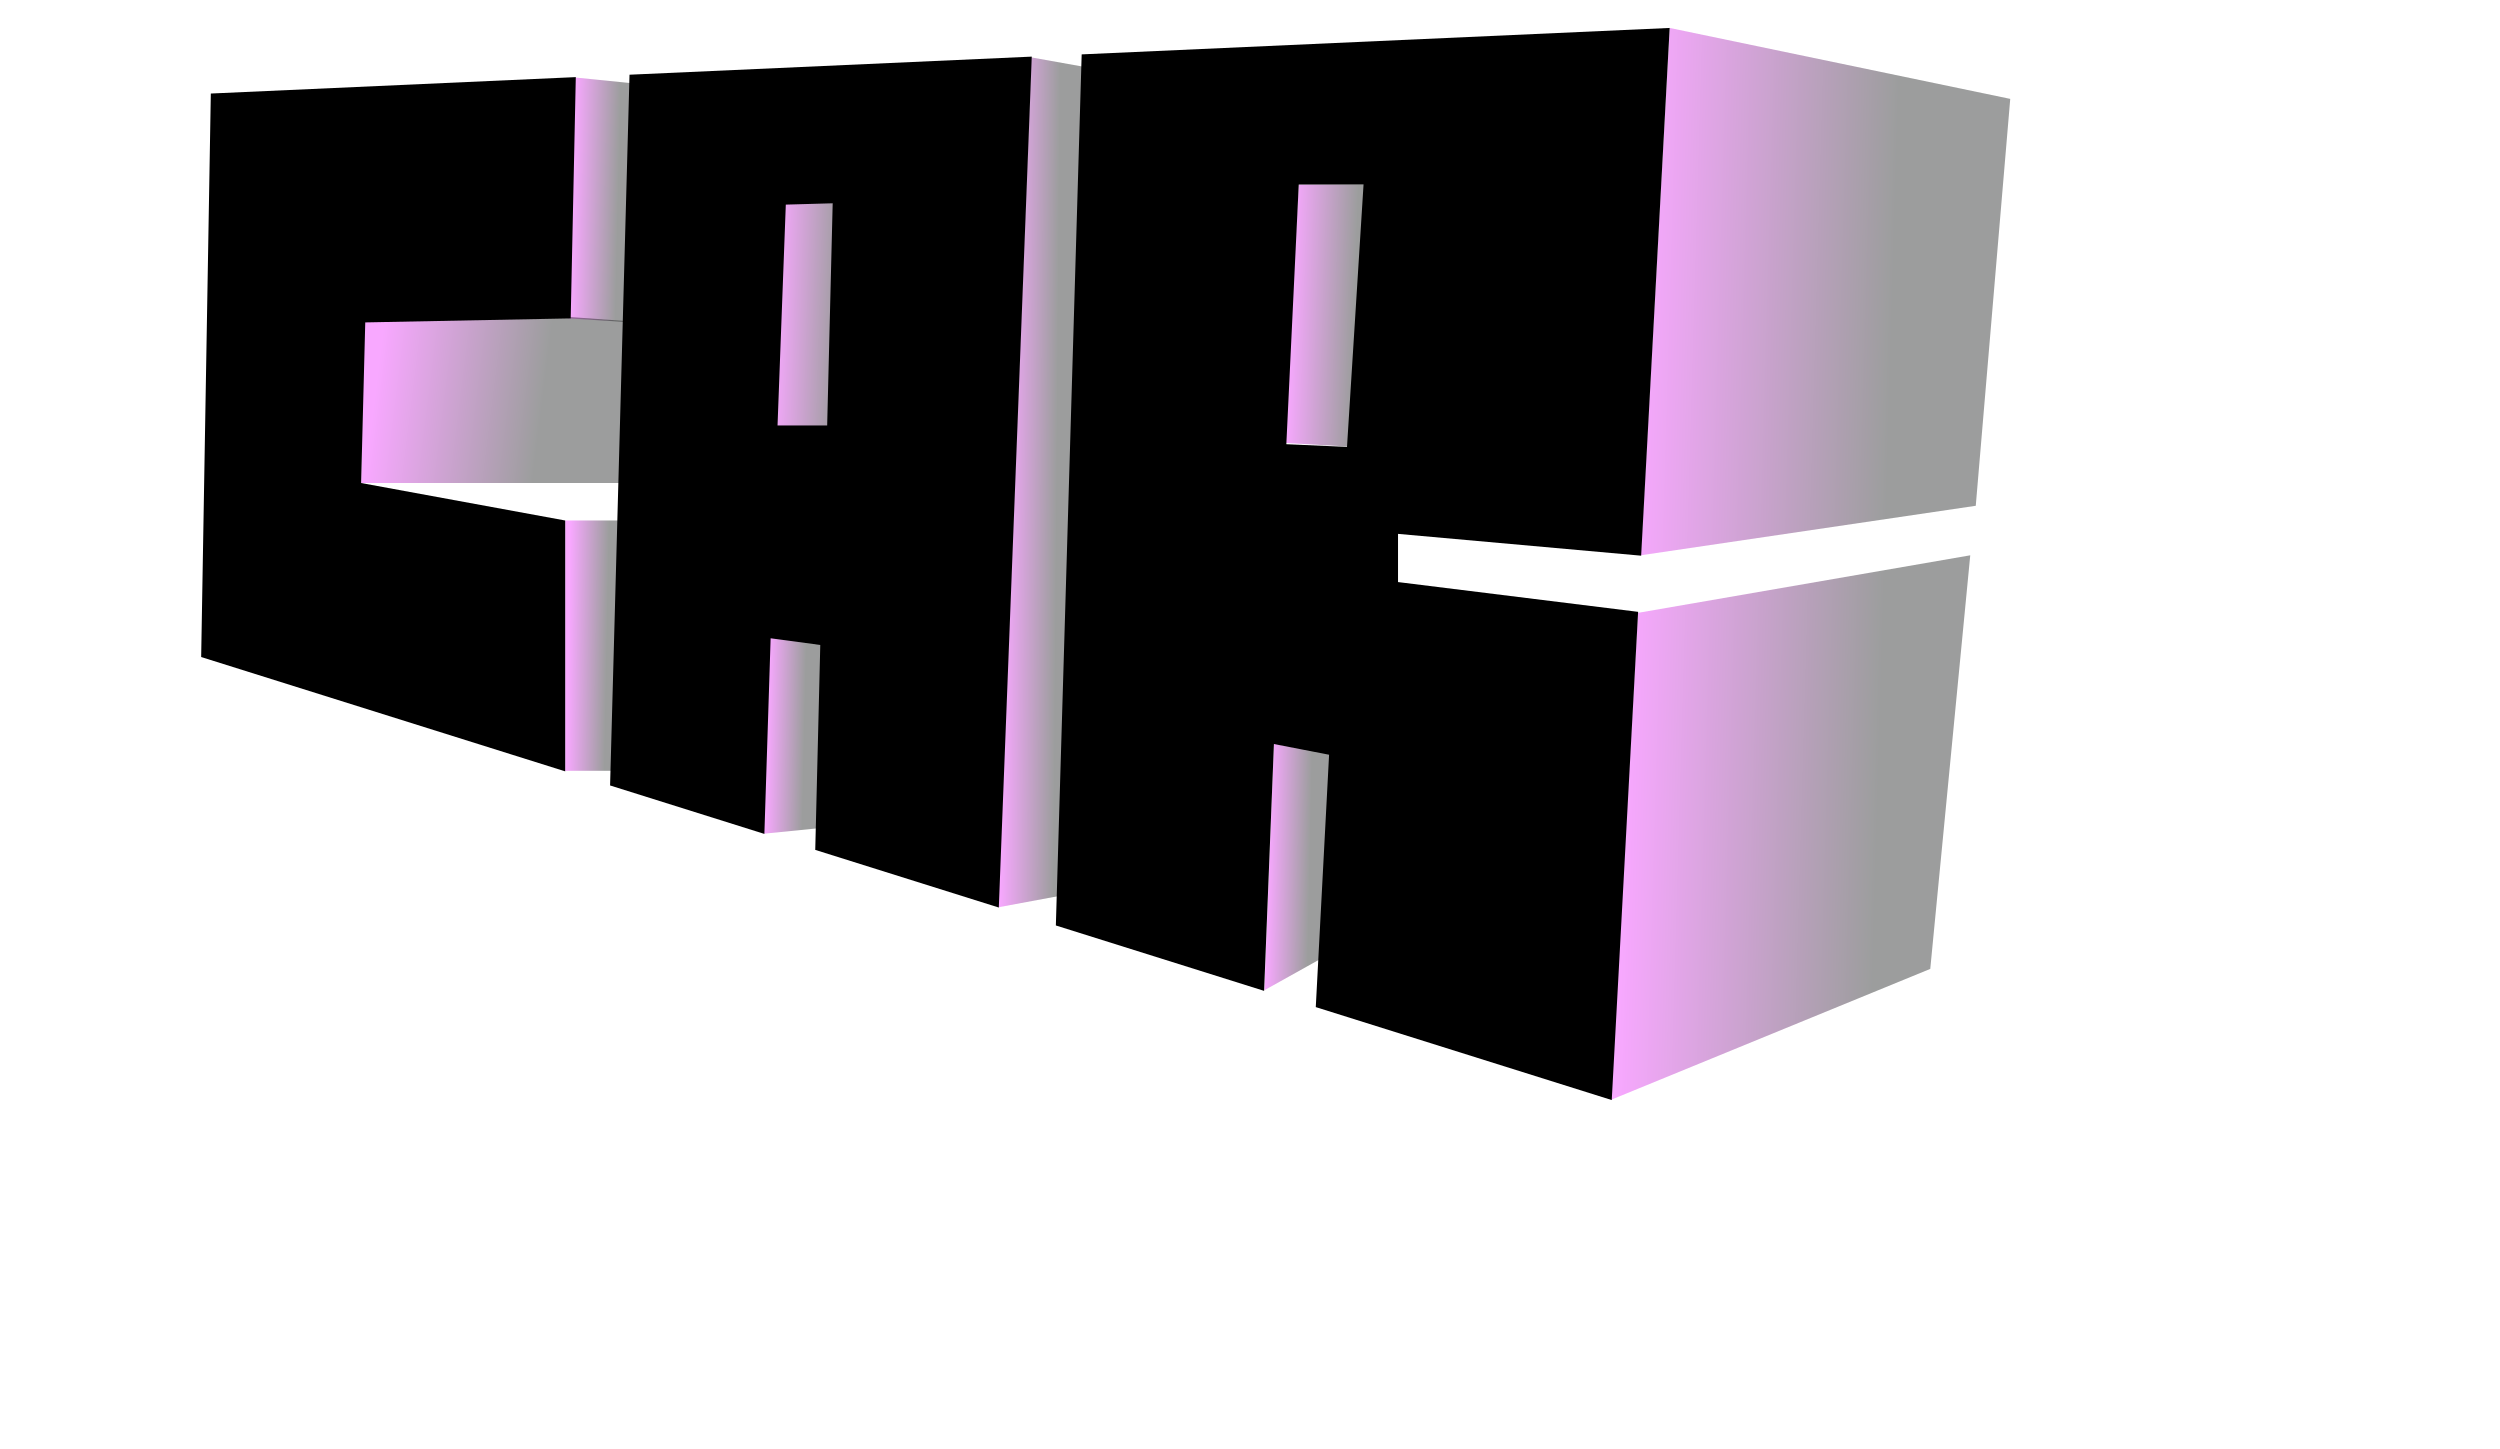
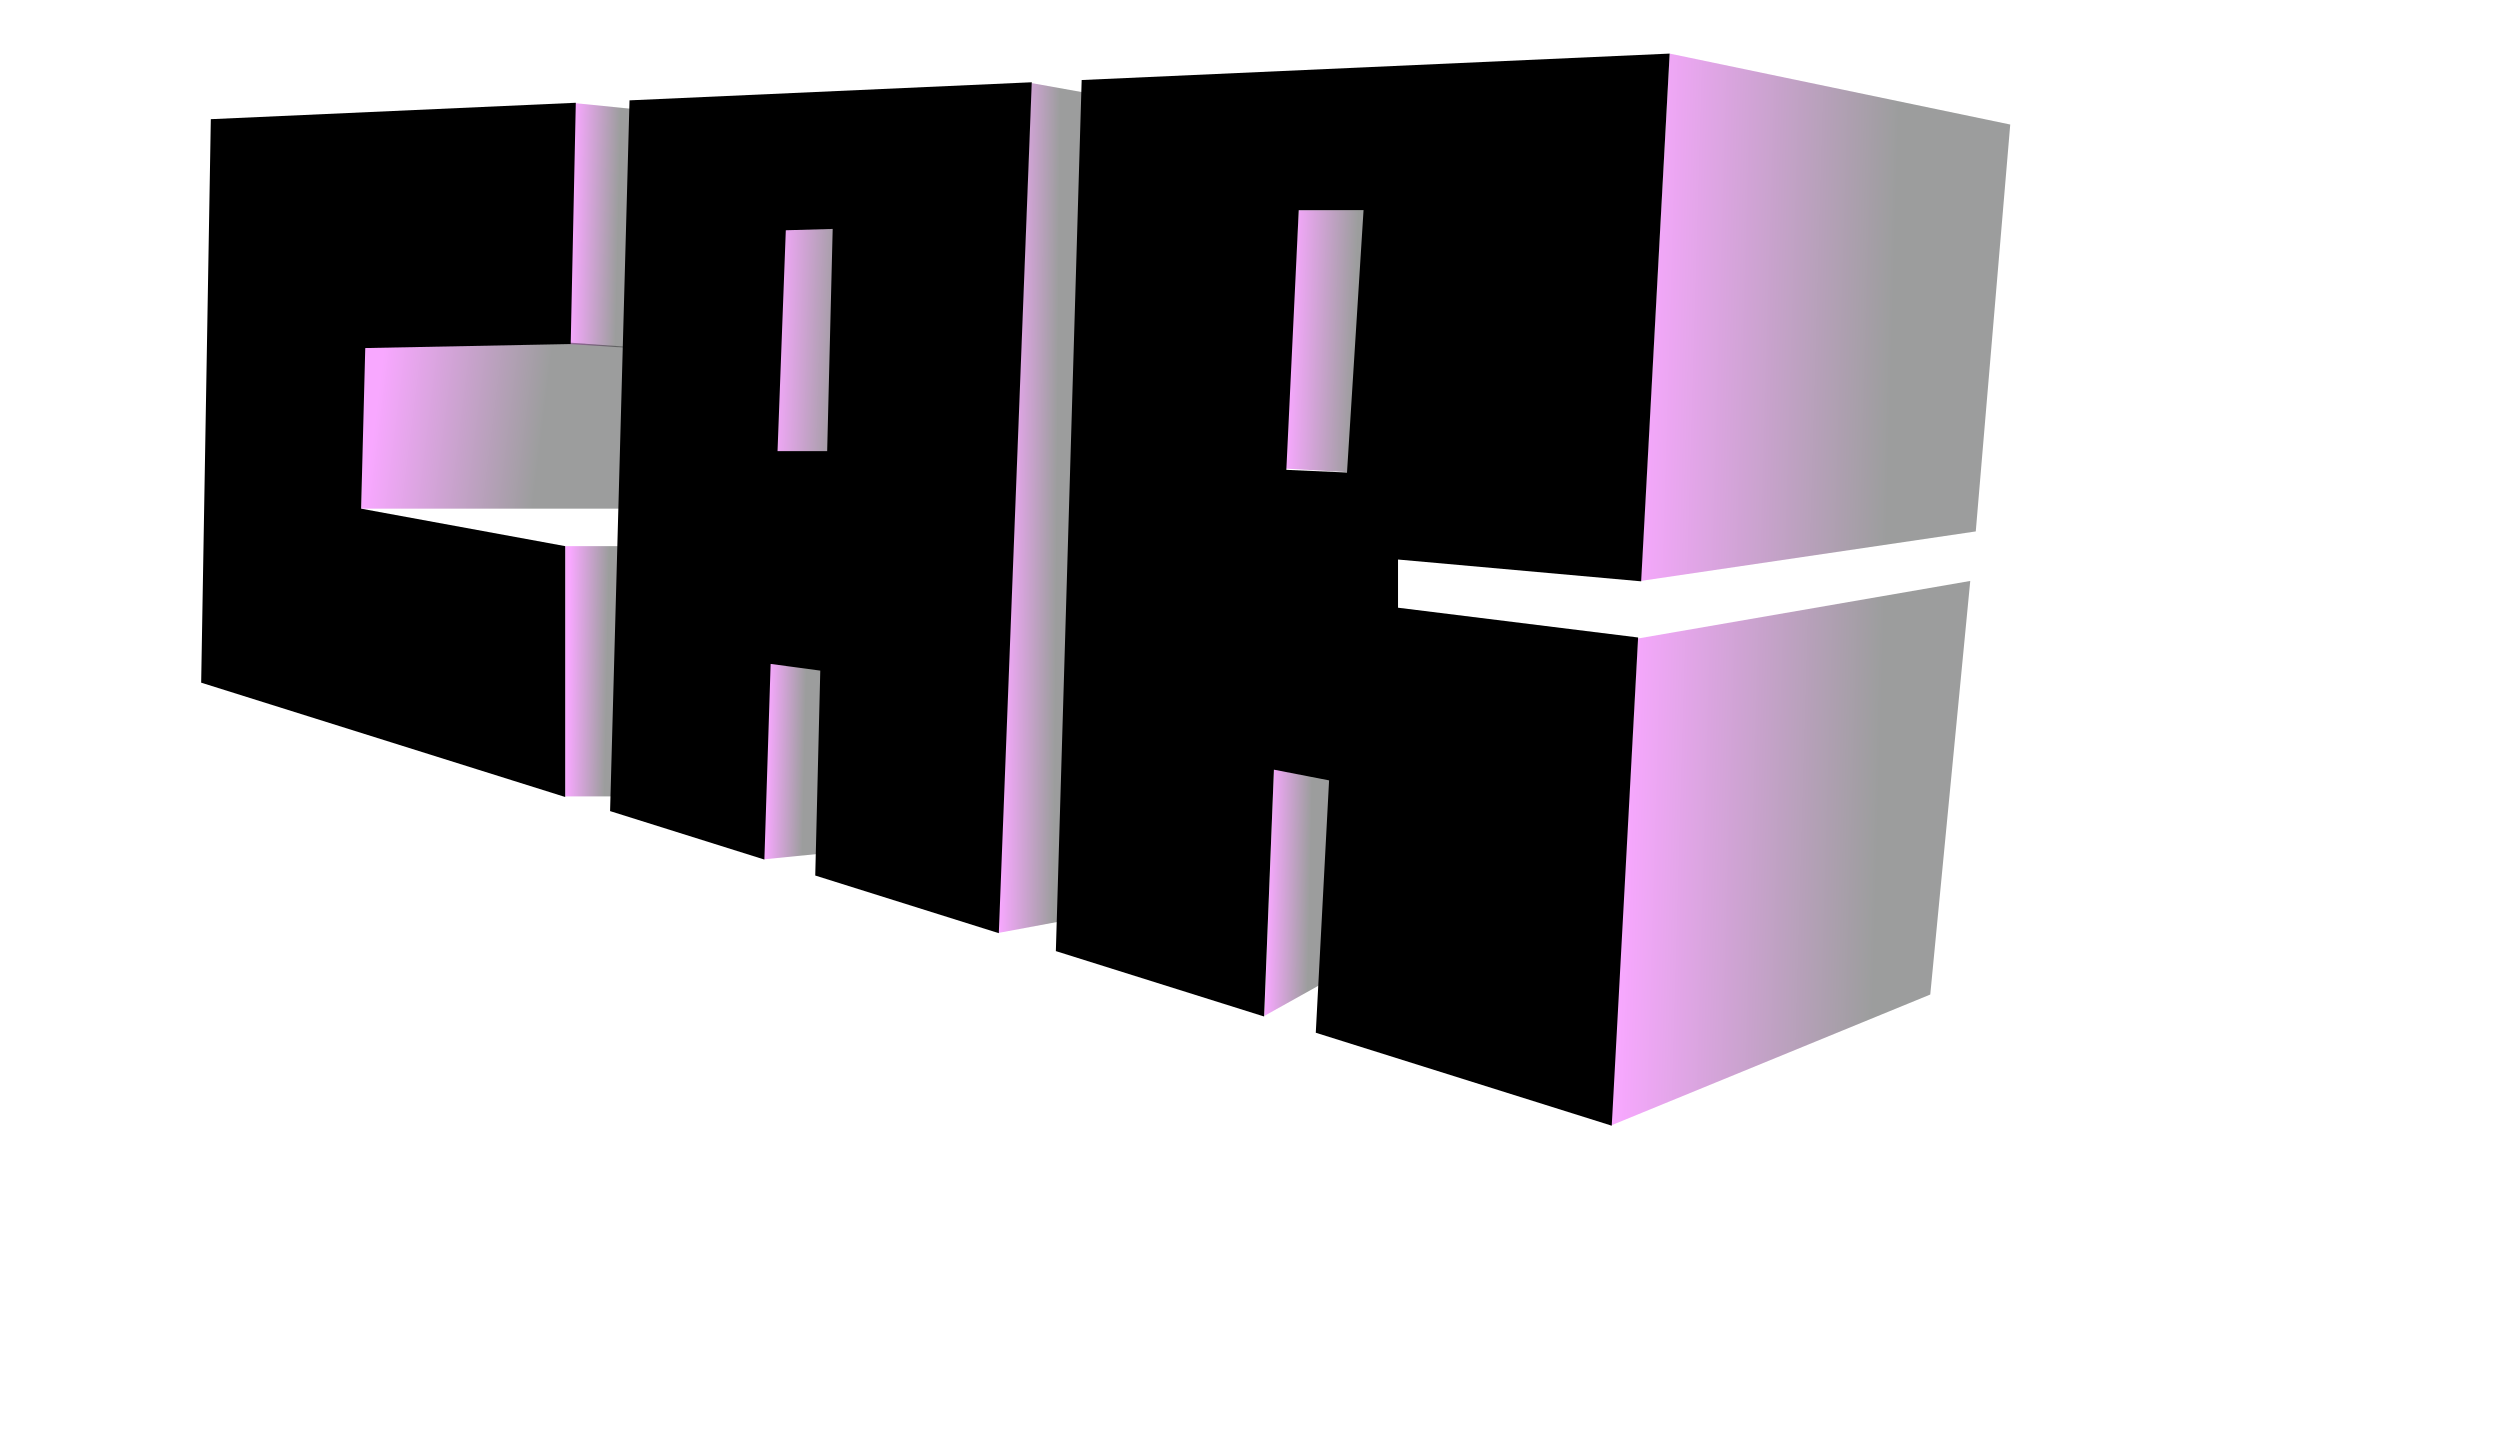
<svg xmlns="http://www.w3.org/2000/svg" width="780" height="452" viewBox="0 0 780 452" fill="none">
-   <path d="M627.195 30.852L520.934 8.719L511.899 173.254L616.439 157.803L627.195 30.852Z" fill="url(#paint0_linear_8007_374)" fill-opacity="0.4" />
-   <path d="M614.719 173.254L511.039 191.211L502.435 343.219L602.243 302.294L614.719 173.254Z" fill="url(#paint1_linear_8007_374)" fill-opacity="0.4" />
-   <path d="M411.661 299.37L394.453 308.975L397.465 232.136L396.604 231.301L415.103 234.642L411.661 299.37Z" fill="url(#paint2_linear_8007_374)" fill-opacity="0.4" />
-   <path d="M432.742 57.578H405.208L400.476 138.176L422.417 139.428L432.742 57.578Z" fill="url(#paint3_linear_8007_374)" fill-opacity="0.4" />
-   <path d="M271.844 57.996H244.311L239.579 138.594L261.519 139.846L271.844 57.996Z" fill="url(#paint4_linear_8007_374)" fill-opacity="0.4" />
-   <path d="M255.066 258.444L238.288 260.114L239.149 194.968L238.288 194.133L256.787 197.474L255.066 258.444Z" fill="url(#paint5_linear_8007_374)" fill-opacity="0.4" />
-   <path d="M331.643 279.324L311.423 283.082L321.748 17.904L338.096 20.828L331.643 279.324Z" fill="url(#paint6_linear_8007_374)" fill-opacity="0.4" />
-   <path d="M200 26.258L179.35 24.17L177.199 99.338L196.988 100.591L200 26.258Z" fill="url(#paint7_linear_8007_374)" fill-opacity="0.4" />
-   <path d="M195.268 162.395H176.339V240.486H191.826L195.268 162.395Z" fill="url(#paint8_linear_8007_374)" fill-opacity="0.4" />
-   <path d="M195.268 150.703H112.668L113.529 100.173L178.06 98.92L195.268 100.173V150.703Z" fill="url(#paint9_linear_8007_374)" fill-opacity="0.4" />
-   <path d="M512.039 173.375L436.183 166.572V181.606L511.093 190.897L502.865 343.219L410.522 314.216L414.673 235.478L397.465 232.137L394.398 309.151L329.427 288.745L337.483 16.966L520.933 8.719L512.039 173.375ZM311.631 283.155L254.358 265.167L255.927 201.233L240.439 199.146L238.486 260.183L190.345 245.062L196.41 23.309L321.912 17.666L311.631 283.155ZM178.059 99.339L113.959 100.591L112.668 150.704L176.339 162.396V240.663L62.764 204.992L65.776 29.182L179.649 24.061L178.059 99.339ZM405.209 57.578L401.337 138.593L420.265 139.429L425.427 57.578H405.209ZM245.172 63.842L242.591 132.747H258.078L259.799 63.425L245.172 63.842Z" fill="black" />
+   <path d="M627.195 38.852L520.934 16.719L511.899 181.254L616.439 165.803L627.195 38.852Z" fill="url(#paint0_linear_8007_374)" fill-opacity="0.4" />
+   <path d="M614.719 181.254L511.039 199.211L502.435 351.219L602.243 310.294L614.719 181.254Z" fill="url(#paint1_linear_8007_374)" fill-opacity="0.4" />
+   <path d="M411.661 307.37L394.453 316.975L397.465 240.136L396.604 239.301L415.103 242.642L411.661 307.37Z" fill="url(#paint2_linear_8007_374)" fill-opacity="0.4" />
+   <path d="M432.742 65.578H405.208L400.476 146.176L422.417 147.428L432.742 65.578Z" fill="url(#paint3_linear_8007_374)" fill-opacity="0.4" />
+   <path d="M271.844 65.996H244.311L239.579 146.594L261.519 147.846L271.844 65.996Z" fill="url(#paint4_linear_8007_374)" fill-opacity="0.4" />
+   <path d="M255.066 266.444L238.288 268.114L239.149 202.968L238.288 202.133L256.787 205.474L255.066 266.444Z" fill="url(#paint5_linear_8007_374)" fill-opacity="0.4" />
+   <path d="M331.643 287.324L311.423 291.082L321.748 25.904L338.096 28.828L331.643 287.324Z" fill="url(#paint6_linear_8007_374)" fill-opacity="0.4" />
+   <path d="M200 34.258L179.35 32.17L177.199 107.339L196.988 108.591L200 34.258Z" fill="url(#paint7_linear_8007_374)" fill-opacity="0.4" />
+   <path d="M195.268 170.395H176.339V248.486H191.826L195.268 170.395Z" fill="url(#paint8_linear_8007_374)" fill-opacity="0.4" />
+   <path d="M195.268 158.703H112.668L113.529 108.173L178.06 106.92L195.268 108.173V158.703Z" fill="url(#paint9_linear_8007_374)" fill-opacity="0.4" />
+   <path d="M512.039 181.375L436.183 174.572V189.606L511.093 198.897L502.865 351.219L410.522 322.216L414.673 243.478L397.465 240.137L394.398 317.151L329.427 296.745L337.483 24.966L520.933 16.719L512.039 181.375ZM311.631 291.155L254.358 273.167L255.927 209.233L240.439 207.146L238.486 268.183L190.345 253.062L196.41 31.309L321.912 25.666L311.631 291.155ZM178.059 107.339L113.959 108.591L112.668 158.704L176.339 170.396V248.663L62.764 212.992L65.776 37.182L179.649 32.062L178.059 107.339ZM405.209 65.578L401.337 146.593L420.265 147.429L425.427 65.578H405.209ZM245.172 71.842L242.591 140.747H258.078L259.799 71.425L245.172 71.842Z" fill="black" />
  <defs>
-     <linearGradient id="paint0_linear_8007_374" x1="588.046" y1="169.914" x2="508.943" y2="167.607" gradientUnits="userSpaceOnUse">
+     <linearGradient id="paint0_linear_8007_374" x1="588.046" y1="177.914" x2="508.943" y2="175.607" gradientUnits="userSpaceOnUse">
      <stop stop-color="#080B0B" />
      <stop offset="1" stop-color="#ED25FF" />
    </linearGradient>
-     <linearGradient id="paint1_linear_8007_374" x1="588.046" y1="169.914" x2="508.943" y2="167.607" gradientUnits="userSpaceOnUse">
+     <linearGradient id="paint1_linear_8007_374" x1="588.046" y1="177.914" x2="508.943" y2="175.607" gradientUnits="userSpaceOnUse">
      <stop stop-color="#080B0B" />
      <stop offset="1" stop-color="#ED25FF" />
    </linearGradient>
-     <linearGradient id="paint2_linear_8007_374" x1="408.623" y1="268.732" x2="395.525" y2="268.46" gradientUnits="userSpaceOnUse">
+     <linearGradient id="paint2_linear_8007_374" x1="408.623" y1="276.732" x2="395.525" y2="276.46" gradientUnits="userSpaceOnUse">
      <stop stop-color="#080B0B" />
      <stop offset="1" stop-color="#ED25FF" />
    </linearGradient>
-     <linearGradient id="paint3_linear_8007_374" x1="422.617" y1="97.022" x2="402.161" y2="96.391" gradientUnits="userSpaceOnUse">
+     <linearGradient id="paint3_linear_8007_374" x1="422.617" y1="105.022" x2="402.161" y2="104.391" gradientUnits="userSpaceOnUse">
      <stop stop-color="#080B0B" />
      <stop offset="1" stop-color="#ED25FF" />
    </linearGradient>
-     <linearGradient id="paint4_linear_8007_374" x1="261.72" y1="97.439" x2="241.264" y2="96.809" gradientUnits="userSpaceOnUse">
+     <linearGradient id="paint4_linear_8007_374" x1="261.72" y1="105.44" x2="241.264" y2="104.809" gradientUnits="userSpaceOnUse">
      <stop stop-color="#080B0B" />
      <stop offset="1" stop-color="#ED25FF" />
    </linearGradient>
-     <linearGradient id="paint5_linear_8007_374" x1="250.982" y1="225.929" x2="239.249" y2="225.672" gradientUnits="userSpaceOnUse">
+     <linearGradient id="paint5_linear_8007_374" x1="250.982" y1="233.929" x2="239.249" y2="233.672" gradientUnits="userSpaceOnUse">
      <stop stop-color="#080B0B" />
      <stop offset="1" stop-color="#ED25FF" />
    </linearGradient>
-     <linearGradient id="paint6_linear_8007_374" x1="329.726" y1="145.693" x2="312.801" y2="145.56" gradientUnits="userSpaceOnUse">
+     <linearGradient id="paint6_linear_8007_374" x1="329.726" y1="153.693" x2="312.801" y2="153.56" gradientUnits="userSpaceOnUse">
      <stop stop-color="#080B0B" />
      <stop offset="1" stop-color="#ED25FF" />
    </linearGradient>
-     <linearGradient id="paint7_linear_8007_374" x1="192.845" y1="60.997" x2="178.384" y2="60.66" gradientUnits="userSpaceOnUse">
+     <linearGradient id="paint7_linear_8007_374" x1="192.845" y1="68.997" x2="178.384" y2="68.66" gradientUnits="userSpaceOnUse">
      <stop stop-color="#080B0B" />
      <stop offset="1" stop-color="#ED25FF" />
    </linearGradient>
-     <linearGradient id="paint8_linear_8007_374" x1="189.328" y1="200.027" x2="177.32" y2="199.799" gradientUnits="userSpaceOnUse">
+     <linearGradient id="paint8_linear_8007_374" x1="189.328" y1="208.027" x2="177.32" y2="207.799" gradientUnits="userSpaceOnUse">
      <stop stop-color="#080B0B" />
      <stop offset="1" stop-color="#ED25FF" />
    </linearGradient>
-     <linearGradient id="paint9_linear_8007_374" x1="169.349" y1="123.874" x2="117.736" y2="117.436" gradientUnits="userSpaceOnUse">
+     <linearGradient id="paint9_linear_8007_374" x1="169.349" y1="131.874" x2="117.736" y2="125.436" gradientUnits="userSpaceOnUse">
      <stop stop-color="#080B0B" />
      <stop offset="1" stop-color="#ED25FF" />
    </linearGradient>
  </defs>
</svg>
